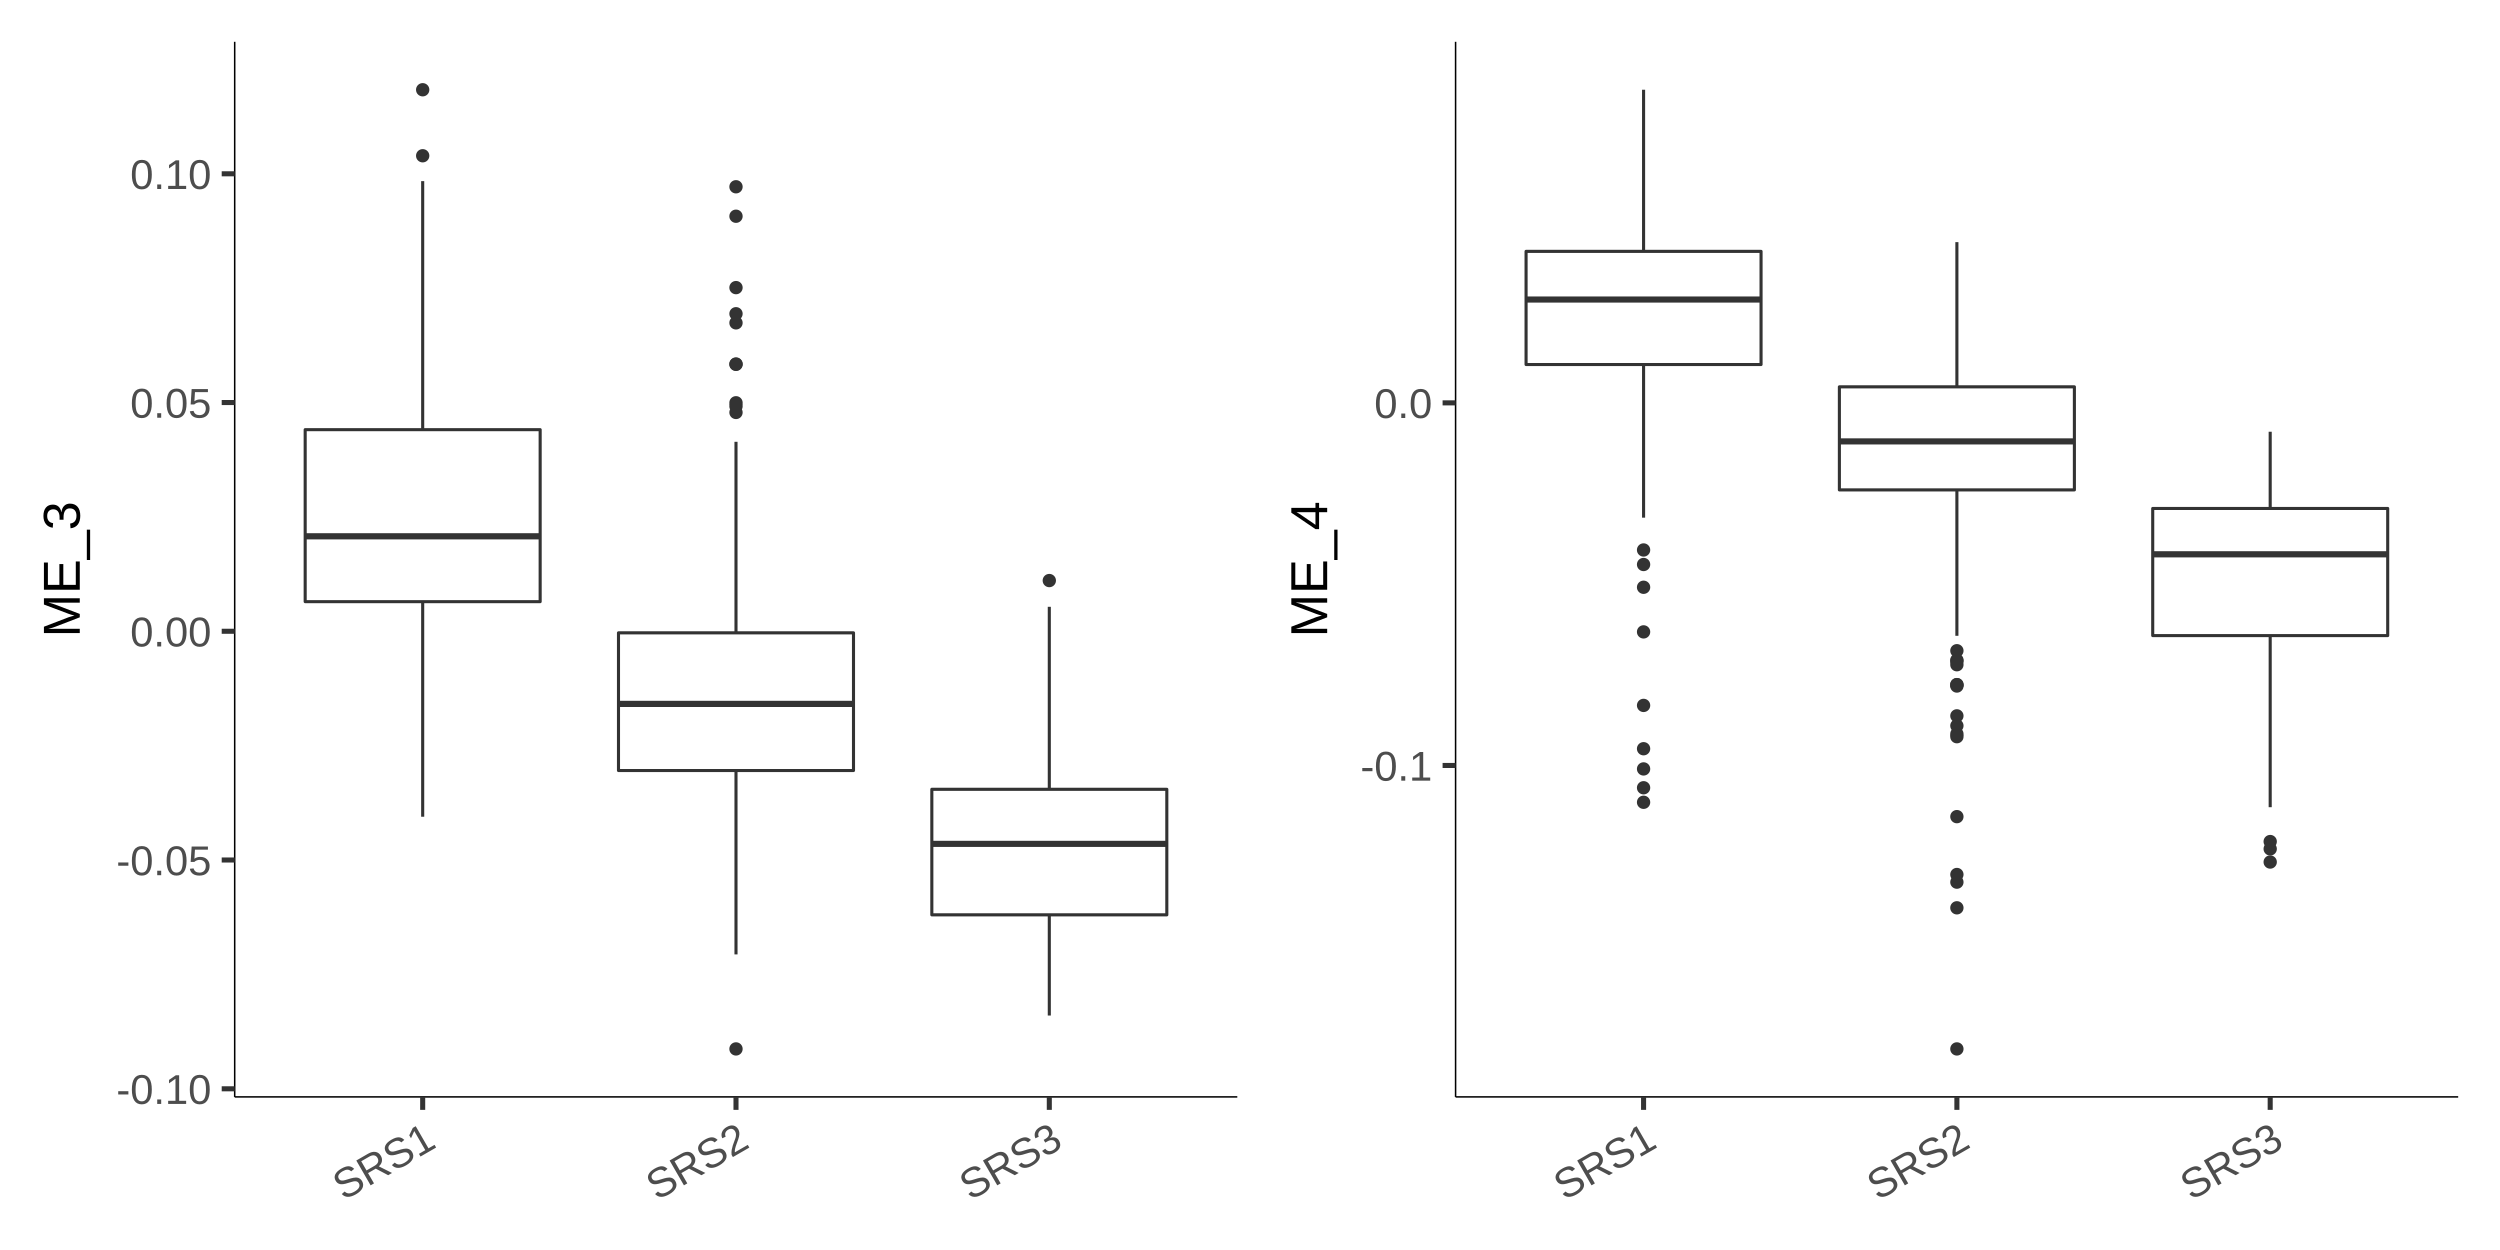
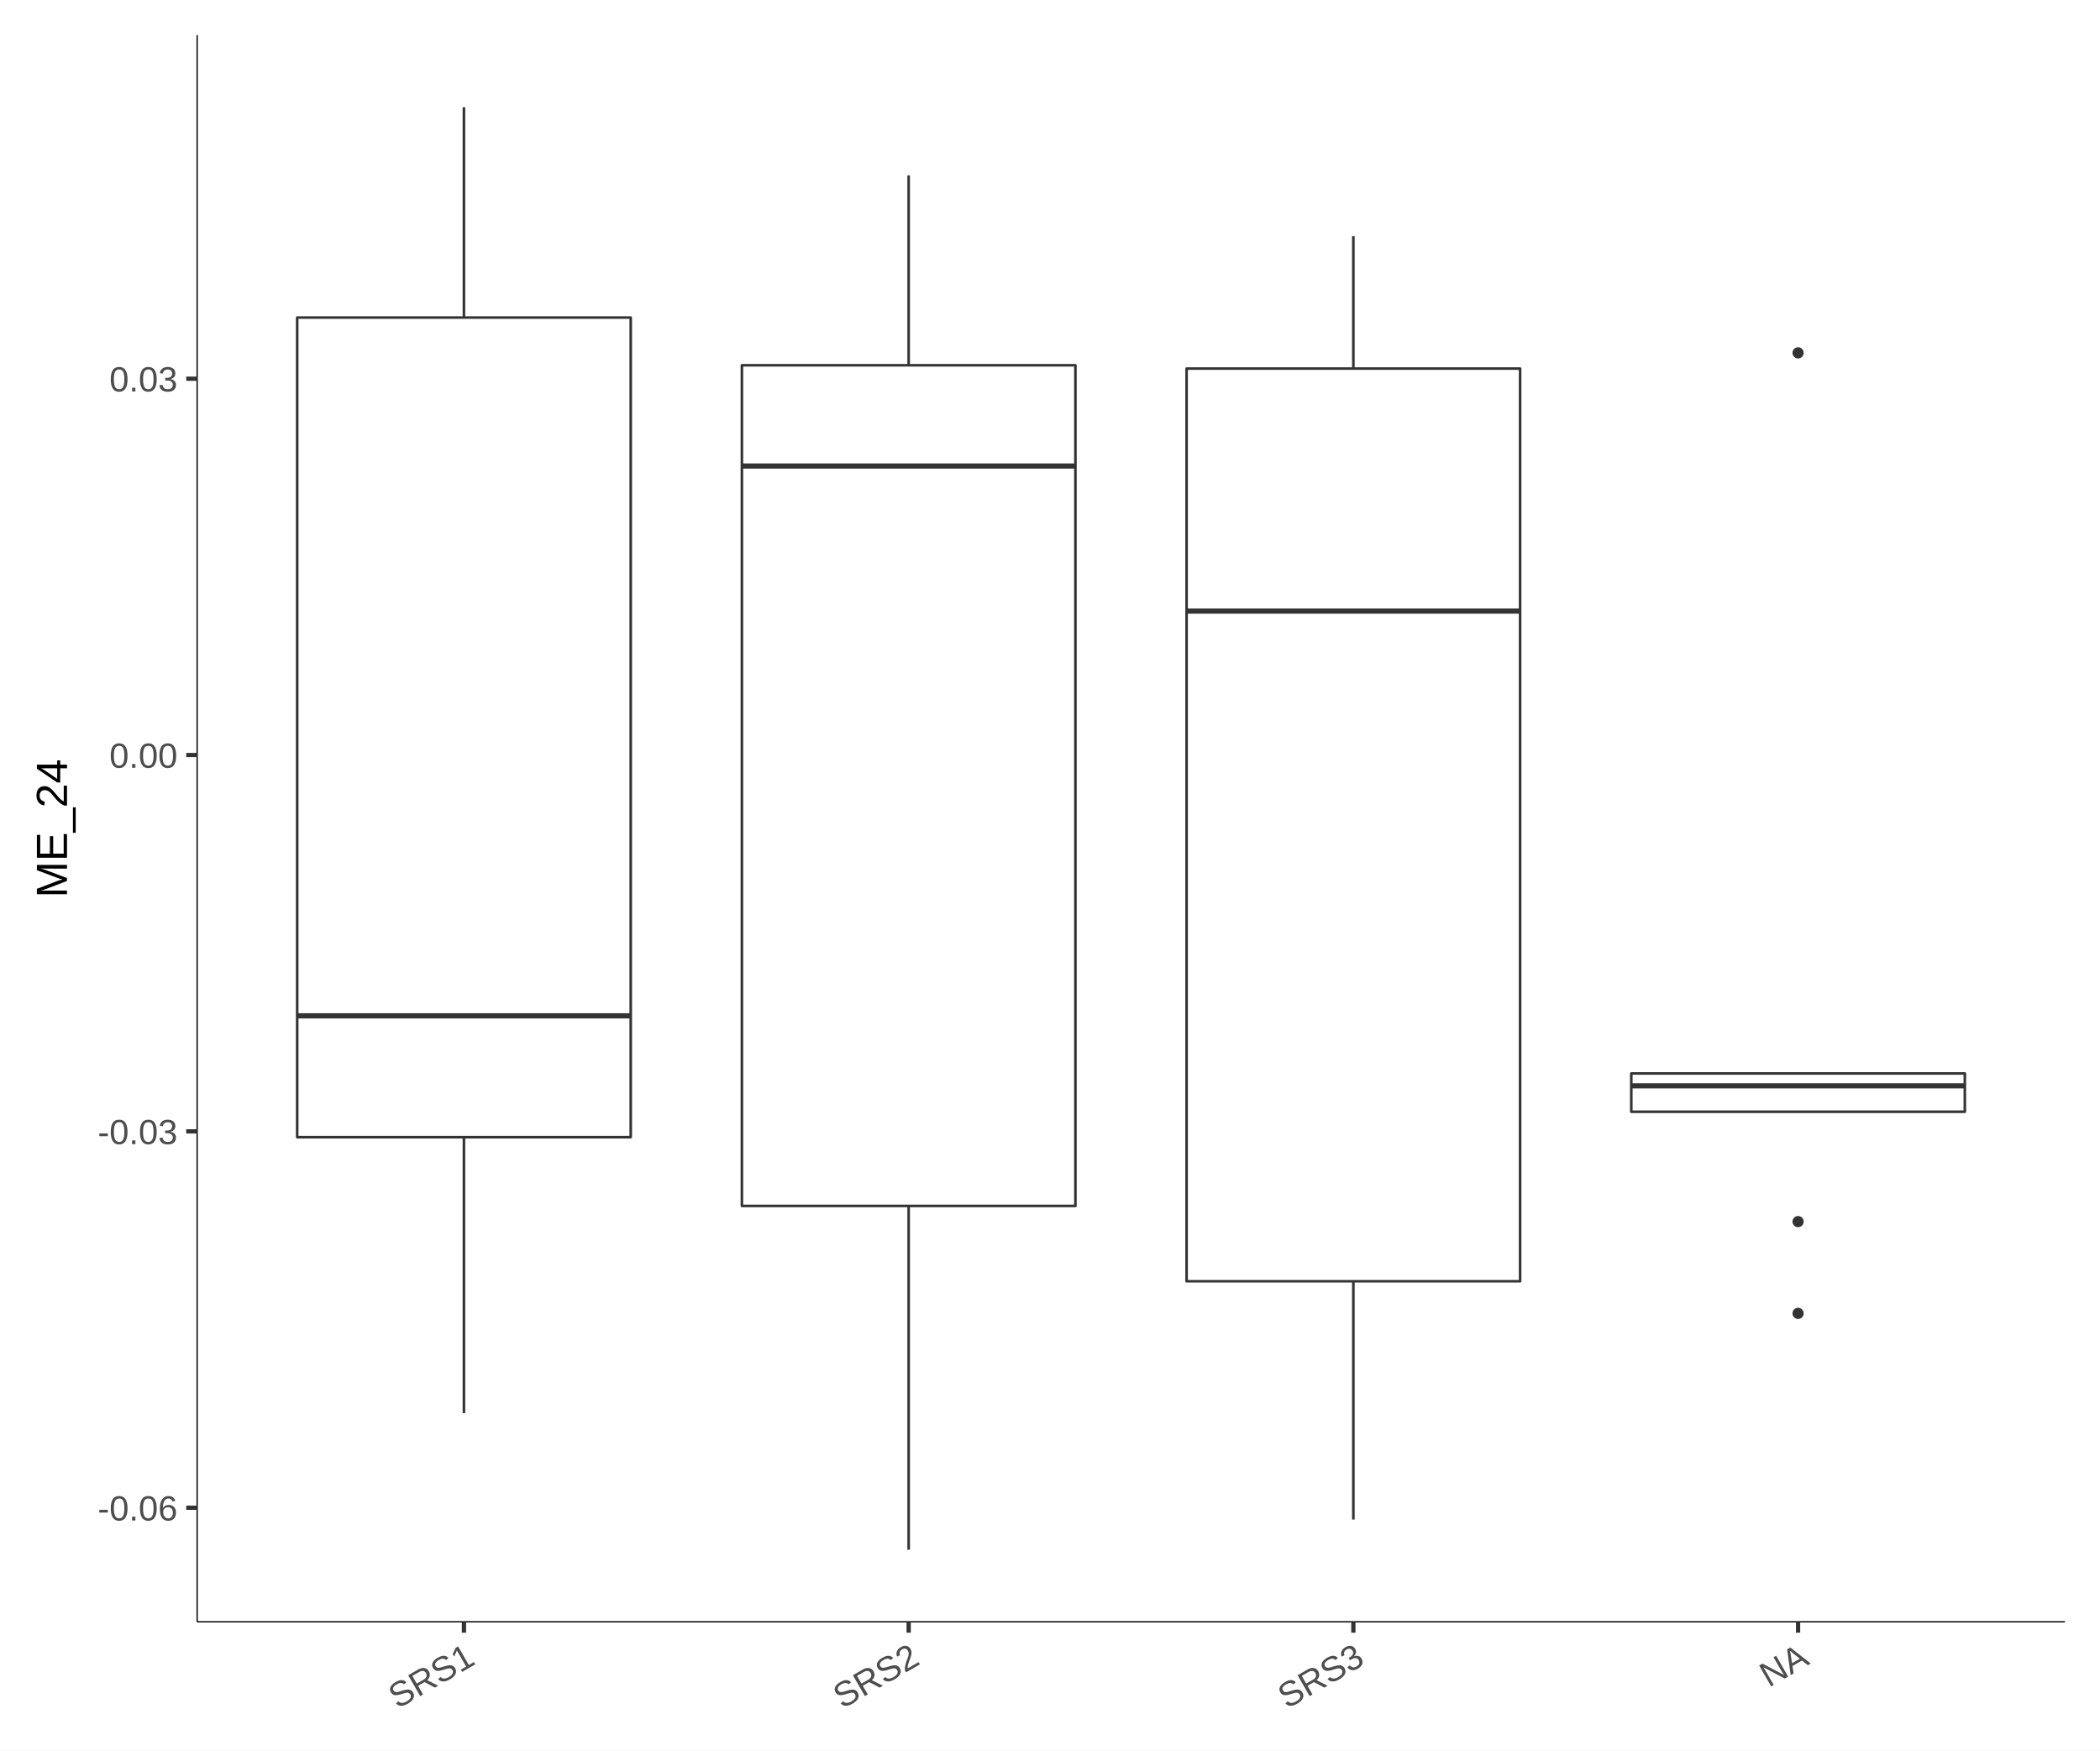
- <svg xmlns="http://www.w3.org/2000/svg" class="svglite" width="864.00pt" height="432.00pt" viewBox="0 0 864.00 432.00">
+ <svg xmlns="http://www.w3.org/2000/svg" class="svglite" width="864.00pt" height="720.00pt" viewBox="0 0 864.00 720.00">
  <defs>
    <style type="text/css">
    .svglite line, .svglite polyline, .svglite polygon, .svglite path, .svglite rect, .svglite circle {
      fill: none;
      stroke: #000000;
      stroke-linecap: round;
      stroke-linejoin: round;
      stroke-miterlimit: 10.00;
    }
  </style>
  </defs>
  <rect width="100%" height="100%" style="stroke: none; fill: #FFFFFF;" />
  <defs>
-     <clipPath id="cpMC4wMHw4NjQuMDB8MC4wMHw0MzIuMDA=">
-       <rect x="0.00" y="0.00" width="864.00" height="432.00" />
+     <clipPath id="cpMC4wMHw4NjQuMDB8MC4wMHw3MjAuMDA=">
+       <rect x="0.00" y="0.00" width="864.00" height="720.00" />
    </clipPath>
  </defs>
-   <g clip-path="url(#cpMC4wMHw4NjQuMDB8MC4wMHw0MzIuMDA=)">
-     <rect x="0.00" y="0" width="864.00" height="432.00" style="stroke-width: 1.07; stroke: #FFFFFF; fill: #FFFFFF;" />
+   <g clip-path="url(#cpMC4wMHw4NjQuMDB8MC4wMHw3MjAuMDA=)">
+     <rect x="0.00" y="0.00" width="864.00" height="720.00" style="stroke-width: 1.07; stroke: #FFFFFF; fill: #FFFFFF;" />
  </g>
  <defs>
-     <clipPath id="cpNS40OHw0MzYuNTh8NS40OHw0MjYuNTI=">
-       <rect x="5.48" y="5.48" width="431.10" height="421.04" />
+     <clipPath id="cpNS40OHw4NTguNTJ8NS40OHw3MTQuNTI=">
+       <rect x="5.48" y="5.48" width="853.04" height="709.04" />
    </clipPath>
  </defs>
-   <g clip-path="url(#cpNS40OHw0MzYuNTh8NS40OHw0MjYuNTI=)">
-     <rect x="5.48" y="5.48" width="431.10" height="421.04" style="stroke-width: 1.75; stroke: #FFFFFF; fill: #FFFFFF;" />
+   <g clip-path="url(#cpNS40OHw4NTguNTJ8NS40OHw3MTQuNTI=)">
+     <rect x="5.48" y="5.48" width="853.04" height="709.04" style="stroke-width: 1.75; stroke: #FFFFFF; fill: #FFFFFF;" />
  </g>
-   <g clip-path="url(#cpMC4wMHw4NjQuMDB8MC4wMHw0MzIuMDA=)">
+   <g clip-path="url(#cpMC4wMHw4NjQuMDB8MC4wMHw3MjAuMDA=)">
</g>
  <defs>
-     <clipPath id="cpODEuMTF8NDI3LjYxfDE0LjQ1fDM3OS4wOQ==">
-       <rect x="81.11" y="14.45" width="346.51" height="364.64" />
+     <clipPath id="cpODEuMTF8ODQ5LjU1fDE0LjQ1fDY2Ny4wOQ==">
+       <rect x="81.11" y="14.45" width="768.45" height="652.64" />
    </clipPath>
  </defs>
-   <g clip-path="url(#cpODEuMTF8NDI3LjYxfDE0LjQ1fDM3OS4wOQ==)">
-     <rect x="81.11" y="14.45" width="346.51" height="364.64" style="stroke-width: 1.75; stroke: none; fill: #FFFFFF;" />
-     <circle cx="146.08" cy="31.02" r="1.95" style="stroke-width: 0.71; stroke: #333333; fill: #333333;" />
-     <circle cx="146.08" cy="53.83" r="1.95" style="stroke-width: 0.71; stroke: #333333; fill: #333333;" />
-     <line x1="146.08" y1="148.49" x2="146.08" y2="62.60" style="stroke-width: 1.07; stroke: #333333; stroke-linecap: butt;" />
-     <line x1="146.08" y1="207.93" x2="146.08" y2="282.27" style="stroke-width: 1.07; stroke: #333333; stroke-linecap: butt;" />
-     <polygon points="105.47,148.49 105.47,207.93 186.68,207.93 186.68,148.49 105.47,148.49 " style="stroke-width: 1.07; stroke: #333333; fill: #FFFFFF;" />
-     <line x1="105.47" y1="185.35" x2="186.68" y2="185.35" style="stroke-width: 2.13; stroke: #333333; stroke-linecap: butt;" />
-     <circle cx="254.36" cy="74.73" r="1.95" style="stroke-width: 0.71; stroke: #333333; fill: #333333;" />
-     <circle cx="254.36" cy="362.51" r="1.95" style="stroke-width: 0.71; stroke: #333333; fill: #333333;" />
-     <circle cx="254.36" cy="142.54" r="1.95" style="stroke-width: 0.71; stroke: #333333; fill: #333333;" />
-     <circle cx="254.36" cy="125.80" r="1.95" style="stroke-width: 0.71; stroke: #333333; fill: #333333;" />
-     <circle cx="254.36" cy="108.43" r="1.95" style="stroke-width: 0.71; stroke: #333333; fill: #333333;" />
-     <circle cx="254.36" cy="99.40" r="1.95" style="stroke-width: 0.71; stroke: #333333; fill: #333333;" />
-     <circle cx="254.36" cy="111.58" r="1.95" style="stroke-width: 0.71; stroke: #333333; fill: #333333;" />
-     <circle cx="254.36" cy="139.20" r="1.95" style="stroke-width: 0.71; stroke: #333333; fill: #333333;" />
-     <circle cx="254.36" cy="140.40" r="1.95" style="stroke-width: 0.71; stroke: #333333; fill: #333333;" />
-     <circle cx="254.36" cy="64.55" r="1.95" style="stroke-width: 0.71; stroke: #333333; fill: #333333;" />
-     <circle cx="254.36" cy="125.92" r="1.95" style="stroke-width: 0.71; stroke: #333333; fill: #333333;" />
-     <line x1="254.36" y1="218.71" x2="254.36" y2="152.69" style="stroke-width: 1.07; stroke: #333333; stroke-linecap: butt;" />
-     <line x1="254.36" y1="266.29" x2="254.36" y2="329.84" style="stroke-width: 1.07; stroke: #333333; stroke-linecap: butt;" />
-     <polygon points="213.75,218.71 213.75,266.29 294.97,266.29 294.97,218.71 213.75,218.71 " style="stroke-width: 1.07; stroke: #333333; fill: #FFFFFF;" />
-     <line x1="213.75" y1="243.27" x2="294.97" y2="243.27" style="stroke-width: 2.13; stroke: #333333; stroke-linecap: butt;" />
-     <circle cx="362.64" cy="200.64" r="1.95" style="stroke-width: 0.71; stroke: #333333; fill: #333333;" />
-     <line x1="362.64" y1="272.78" x2="362.64" y2="209.70" style="stroke-width: 1.07; stroke: #333333; stroke-linecap: butt;" />
-     <line x1="362.64" y1="316.17" x2="362.64" y2="350.98" style="stroke-width: 1.07; stroke: #333333; stroke-linecap: butt;" />
-     <polygon points="322.04,272.78 322.04,316.17 403.25,316.17 403.25,272.78 322.04,272.78 " style="stroke-width: 1.07; stroke: #333333; fill: #FFFFFF;" />
-     <line x1="322.04" y1="291.64" x2="403.25" y2="291.64" style="stroke-width: 2.13; stroke: #333333; stroke-linecap: butt;" />
+   <g clip-path="url(#cpODEuMTF8ODQ5LjU1fDE0LjQ1fDY2Ny4wOQ==)">
+     <rect x="81.11" y="14.45" width="768.45" height="652.64" style="stroke-width: 1.75; stroke: none; fill: #FFFFFF;" />
+     <line x1="190.88" y1="130.61" x2="190.88" y2="44.11" style="stroke-width: 1.07; stroke: #333333; stroke-linecap: butt;" />
+     <line x1="190.88" y1="467.75" x2="190.88" y2="581.27" style="stroke-width: 1.07; stroke: #333333; stroke-linecap: butt;" />
+     <polygon points="122.27,130.61 122.27,467.75 259.50,467.75 259.50,130.61 122.27,130.61 " style="stroke-width: 1.07; stroke: #333333; fill: #FFFFFF;" />
+     <line x1="122.27" y1="417.84" x2="259.50" y2="417.84" style="stroke-width: 2.13; stroke: #333333; stroke-linecap: butt;" />
+     <line x1="373.85" y1="150.25" x2="373.85" y2="72.11" style="stroke-width: 1.07; stroke: #333333; stroke-linecap: butt;" />
+     <line x1="373.85" y1="496.03" x2="373.85" y2="637.42" style="stroke-width: 1.07; stroke: #333333; stroke-linecap: butt;" />
+     <polygon points="305.24,150.25 305.24,496.03 442.46,496.03 442.46,150.25 305.24,150.25 " style="stroke-width: 1.07; stroke: #333333; fill: #FFFFFF;" />
+     <line x1="305.24" y1="191.69" x2="442.46" y2="191.69" style="stroke-width: 2.13; stroke: #333333; stroke-linecap: butt;" />
+     <line x1="556.81" y1="151.60" x2="556.81" y2="97.17" style="stroke-width: 1.07; stroke: #333333; stroke-linecap: butt;" />
+     <line x1="556.81" y1="527.01" x2="556.81" y2="625.04" style="stroke-width: 1.07; stroke: #333333; stroke-linecap: butt;" />
+     <polygon points="488.20,151.60 488.20,527.01 625.42,527.01 625.42,151.60 488.20,151.60 " style="stroke-width: 1.07; stroke: #333333; fill: #FFFFFF;" />
+     <line x1="488.20" y1="251.37" x2="625.42" y2="251.37" style="stroke-width: 2.13; stroke: #333333; stroke-linecap: butt;" />
+     <circle cx="739.78" cy="540.23" r="1.95" style="stroke-width: 0.71; stroke: #333333; fill: #333333;" />
+     <circle cx="739.78" cy="502.48" r="1.95" style="stroke-width: 0.71; stroke: #333333; fill: #333333;" />
+     <circle cx="739.78" cy="145.14" r="1.95" style="stroke-width: 0.71; stroke: #333333; fill: #333333;" />
+     <line x1="739.78" y1="441.54" x2="739.78" y2="441.54" style="stroke-width: 1.07; stroke: #333333; stroke-linecap: butt;" />
+     <line x1="739.78" y1="457.29" x2="739.78" y2="457.54" style="stroke-width: 1.07; stroke: #333333; stroke-linecap: butt;" />
+     <polygon points="671.16,441.54 671.16,457.29 808.39,457.29 808.39,441.54 671.16,441.54 " style="stroke-width: 1.07; stroke: #333333; fill: #FFFFFF;" />
+     <line x1="671.16" y1="446.63" x2="808.39" y2="446.63" style="stroke-width: 2.13; stroke: #333333; stroke-linecap: butt;" />
  </g>
-   <g clip-path="url(#cpMC4wMHw4NjQuMDB8MC4wMHw0MzIuMDA=)">
-     <polyline points="81.11,379.09 81.11,14.45 " style="stroke-width: 0.53; stroke-linecap: butt;" />
-     <text x="73.04" y="381.52" text-anchor="end" style="font-size: 14.40px; fill: #4D4D4D; font-family: Arimo;" textLength="37.24px" lengthAdjust="spacingAndGlyphs">-0.10</text>
-     <text x="73.04" y="302.47" text-anchor="end" style="font-size: 14.40px; fill: #4D4D4D; font-family: Arimo;" textLength="37.24px" lengthAdjust="spacingAndGlyphs">-0.05</text>
-     <text x="73.04" y="223.41" text-anchor="end" style="font-size: 14.40px; fill: #4D4D4D; font-family: Arimo;" textLength="32.05px" lengthAdjust="spacingAndGlyphs">0.00</text>
-     <text x="73.04" y="144.36" text-anchor="end" style="font-size: 14.40px; fill: #4D4D4D; font-family: Arimo;" textLength="32.05px" lengthAdjust="spacingAndGlyphs">0.05</text>
-     <text x="73.04" y="65.31" text-anchor="end" style="font-size: 14.40px; fill: #4D4D4D; font-family: Arimo;" textLength="32.05px" lengthAdjust="spacingAndGlyphs">0.10</text>
-     <polyline points="76.62,376.28 81.11,376.28 " style="stroke-width: 1.75; stroke: #333333; stroke-linecap: butt;" />
-     <polyline points="76.62,297.22 81.11,297.22 " style="stroke-width: 1.75; stroke: #333333; stroke-linecap: butt;" />
-     <polyline points="76.62,218.17 81.11,218.17 " style="stroke-width: 1.75; stroke: #333333; stroke-linecap: butt;" />
-     <polyline points="76.62,139.11 81.11,139.11 " style="stroke-width: 1.75; stroke: #333333; stroke-linecap: butt;" />
-     <polyline points="76.62,60.06 81.11,60.06 " style="stroke-width: 1.75; stroke: #333333; stroke-linecap: butt;" />
-     <polyline points="81.11,379.09 427.61,379.09 " style="stroke-width: 0.53; stroke-linecap: butt;" />
-     <polyline points="146.08,383.57 146.08,379.09 " style="stroke-width: 1.75; stroke: #333333; stroke-linecap: butt;" />
-     <polyline points="254.36,383.57 254.36,379.09 " style="stroke-width: 1.75; stroke: #333333; stroke-linecap: butt;" />
-     <polyline points="362.64,383.57 362.64,379.09 " style="stroke-width: 1.75; stroke: #333333; stroke-linecap: butt;" />
-     <text transform="translate(151.32,396.24) rotate(-30)" text-anchor="end" style="font-size: 14.40px; fill: #4D4D4D; font-family: Arimo;" textLength="37.43px" lengthAdjust="spacingAndGlyphs">SRS1</text>
-     <text transform="translate(259.60,396.24) rotate(-30)" text-anchor="end" style="font-size: 14.40px; fill: #4D4D4D; font-family: Arimo;" textLength="37.43px" lengthAdjust="spacingAndGlyphs">SRS2</text>
-     <text transform="translate(367.89,396.24) rotate(-30)" text-anchor="end" style="font-size: 14.40px; fill: #4D4D4D; font-family: Arimo;" textLength="37.43px" lengthAdjust="spacingAndGlyphs">SRS3</text>
-     <text transform="translate(27.57,196.77) rotate(-90)" text-anchor="middle" style="font-size: 18.00px; font-family: Arimo;" textLength="47.36px" lengthAdjust="spacingAndGlyphs">ME_3</text>
-   </g>
-   <defs>
-     <clipPath id="cpNDM2LjU4fDg1OC41Mnw1LjQ4fDQyNi41Mg==">
-       <rect x="436.58" y="5.48" width="421.94" height="421.04" />
-     </clipPath>
-   </defs>
-   <g clip-path="url(#cpNDM2LjU4fDg1OC41Mnw1LjQ4fDQyNi41Mg==)">
-     <rect x="436.58" y="5.48" width="421.94" height="421.04" style="stroke-width: 1.75; stroke: #FFFFFF; fill: #FFFFFF;" />
-   </g>
-   <g clip-path="url(#cpMC4wMHw4NjQuMDB8MC4wMHw0MzIuMDA=)">
- </g>
-   <defs>
-     <clipPath id="cpNTAzLjA1fDg0OS41NXwxNC40NXwzNzkuMDk=">
-       <rect x="503.05" y="14.45" width="346.51" height="364.64" />
-     </clipPath>
-   </defs>
-   <g clip-path="url(#cpNTAzLjA1fDg0OS41NXwxNC40NXwzNzkuMDk=)">
-     <rect x="503.05" y="14.45" width="346.51" height="364.64" style="stroke-width: 1.75; stroke: none; fill: #FFFFFF;" />
-     <circle cx="568.02" cy="243.79" r="1.95" style="stroke-width: 0.71; stroke: #333333; fill: #333333;" />
-     <circle cx="568.02" cy="272.25" r="1.95" style="stroke-width: 0.71; stroke: #333333; fill: #333333;" />
-     <circle cx="568.02" cy="265.74" r="1.95" style="stroke-width: 0.71; stroke: #333333; fill: #333333;" />
-     <circle cx="568.02" cy="190.07" r="1.95" style="stroke-width: 0.71; stroke: #333333; fill: #333333;" />
-     <circle cx="568.02" cy="195.09" r="1.95" style="stroke-width: 0.71; stroke: #333333; fill: #333333;" />
-     <circle cx="568.02" cy="277.27" r="1.95" style="stroke-width: 0.71; stroke: #333333; fill: #333333;" />
-     <circle cx="568.02" cy="258.76" r="1.95" style="stroke-width: 0.71; stroke: #333333; fill: #333333;" />
-     <circle cx="568.02" cy="218.38" r="1.95" style="stroke-width: 0.71; stroke: #333333; fill: #333333;" />
-     <circle cx="568.02" cy="202.96" r="1.95" style="stroke-width: 0.71; stroke: #333333; fill: #333333;" />
-     <line x1="568.02" y1="86.87" x2="568.02" y2="31.02" style="stroke-width: 1.07; stroke: #333333; stroke-linecap: butt;" />
-     <line x1="568.02" y1="125.98" x2="568.02" y2="178.91" style="stroke-width: 1.07; stroke: #333333; stroke-linecap: butt;" />
-     <polygon points="527.41,86.87 527.41,125.98 608.62,125.98 608.62,86.87 527.41,86.87 " style="stroke-width: 1.07; stroke: #333333; fill: #FFFFFF;" />
-     <line x1="527.41" y1="103.52" x2="608.62" y2="103.52" style="stroke-width: 2.13; stroke: #333333; stroke-linecap: butt;" />
-     <circle cx="676.30" cy="236.64" r="1.95" style="stroke-width: 0.71; stroke: #333333; fill: #333333;" />
-     <circle cx="676.30" cy="229.73" r="1.95" style="stroke-width: 0.71; stroke: #333333; fill: #333333;" />
-     <circle cx="676.30" cy="224.89" r="1.95" style="stroke-width: 0.71; stroke: #333333; fill: #333333;" />
-     <circle cx="676.30" cy="237.09" r="1.95" style="stroke-width: 0.71; stroke: #333333; fill: #333333;" />
-     <circle cx="676.30" cy="228.12" r="1.95" style="stroke-width: 0.71; stroke: #333333; fill: #333333;" />
-     <circle cx="676.30" cy="254.60" r="1.95" style="stroke-width: 0.71; stroke: #333333; fill: #333333;" />
-     <circle cx="676.30" cy="253.64" r="1.95" style="stroke-width: 0.71; stroke: #333333; fill: #333333;" />
-     <circle cx="676.30" cy="313.74" r="1.95" style="stroke-width: 0.71; stroke: #333333; fill: #333333;" />
-     <circle cx="676.30" cy="304.87" r="1.95" style="stroke-width: 0.71; stroke: #333333; fill: #333333;" />
-     <circle cx="676.30" cy="250.81" r="1.95" style="stroke-width: 0.71; stroke: #333333; fill: #333333;" />
-     <circle cx="676.30" cy="247.40" r="1.95" style="stroke-width: 0.71; stroke: #333333; fill: #333333;" />
-     <circle cx="676.30" cy="282.23" r="1.95" style="stroke-width: 0.71; stroke: #333333; fill: #333333;" />
-     <circle cx="676.30" cy="228.50" r="1.95" style="stroke-width: 0.71; stroke: #333333; fill: #333333;" />
-     <circle cx="676.30" cy="236.60" r="1.95" style="stroke-width: 0.71; stroke: #333333; fill: #333333;" />
-     <circle cx="676.30" cy="302.23" r="1.95" style="stroke-width: 0.71; stroke: #333333; fill: #333333;" />
-     <circle cx="676.30" cy="362.51" r="1.95" style="stroke-width: 0.71; stroke: #333333; fill: #333333;" />
-     <line x1="676.30" y1="133.69" x2="676.30" y2="83.69" style="stroke-width: 1.07; stroke: #333333; stroke-linecap: butt;" />
-     <line x1="676.30" y1="169.31" x2="676.30" y2="219.74" style="stroke-width: 1.07; stroke: #333333; stroke-linecap: butt;" />
-     <polygon points="635.69,133.69 635.69,169.31 716.91,169.31 716.91,133.69 635.69,133.69 " style="stroke-width: 1.07; stroke: #333333; fill: #FFFFFF;" />
-     <line x1="635.69" y1="152.55" x2="716.91" y2="152.55" style="stroke-width: 2.13; stroke: #333333; stroke-linecap: butt;" />
-     <circle cx="784.58" cy="297.92" r="1.95" style="stroke-width: 0.71; stroke: #333333; fill: #333333;" />
-     <circle cx="784.58" cy="293.38" r="1.95" style="stroke-width: 0.71; stroke: #333333; fill: #333333;" />
-     <circle cx="784.58" cy="290.84" r="1.95" style="stroke-width: 0.71; stroke: #333333; fill: #333333;" />
-     <line x1="784.58" y1="175.72" x2="784.58" y2="149.20" style="stroke-width: 1.07; stroke: #333333; stroke-linecap: butt;" />
-     <line x1="784.58" y1="219.66" x2="784.58" y2="278.97" style="stroke-width: 1.07; stroke: #333333; stroke-linecap: butt;" />
-     <polygon points="743.98,175.72 743.98,219.66 825.19,219.66 825.19,175.72 743.98,175.72 " style="stroke-width: 1.07; stroke: #333333; fill: #FFFFFF;" />
-     <line x1="743.98" y1="191.57" x2="825.19" y2="191.57" style="stroke-width: 2.13; stroke: #333333; stroke-linecap: butt;" />
-   </g>
-   <g clip-path="url(#cpMC4wMHw4NjQuMDB8MC4wMHw0MzIuMDA=)">
-     <polyline points="503.05,379.09 503.05,14.45 " style="stroke-width: 0.53; stroke-linecap: butt;" />
-     <text x="494.98" y="269.80" text-anchor="end" style="font-size: 14.40px; fill: #4D4D4D; font-family: Arimo;" textLength="28.08px" lengthAdjust="spacingAndGlyphs">-0.1</text>
-     <text x="494.98" y="144.47" text-anchor="end" style="font-size: 14.40px; fill: #4D4D4D; font-family: Arimo;" textLength="22.89px" lengthAdjust="spacingAndGlyphs">0.0</text>
-     <polyline points="498.56,264.55 503.05,264.55 " style="stroke-width: 1.75; stroke: #333333; stroke-linecap: butt;" />
-     <polyline points="498.56,139.23 503.05,139.23 " style="stroke-width: 1.75; stroke: #333333; stroke-linecap: butt;" />
-     <polyline points="503.05,379.09 849.55,379.09 " style="stroke-width: 0.53; stroke-linecap: butt;" />
-     <polyline points="568.02,383.57 568.02,379.09 " style="stroke-width: 1.75; stroke: #333333; stroke-linecap: butt;" />
-     <polyline points="676.30,383.57 676.30,379.09 " style="stroke-width: 1.75; stroke: #333333; stroke-linecap: butt;" />
-     <polyline points="784.58,383.57 784.58,379.09 " style="stroke-width: 1.75; stroke: #333333; stroke-linecap: butt;" />
-     <text transform="translate(573.26,396.24) rotate(-30)" text-anchor="end" style="font-size: 14.40px; fill: #4D4D4D; font-family: Arimo;" textLength="37.43px" lengthAdjust="spacingAndGlyphs">SRS1</text>
-     <text transform="translate(681.55,396.24) rotate(-30)" text-anchor="end" style="font-size: 14.40px; fill: #4D4D4D; font-family: Arimo;" textLength="37.43px" lengthAdjust="spacingAndGlyphs">SRS2</text>
-     <text transform="translate(789.83,396.24) rotate(-30)" text-anchor="end" style="font-size: 14.40px; fill: #4D4D4D; font-family: Arimo;" textLength="37.43px" lengthAdjust="spacingAndGlyphs">SRS3</text>
-     <text transform="translate(458.67,196.77) rotate(-90)" text-anchor="middle" style="font-size: 18.00px; font-family: Arimo;" textLength="47.36px" lengthAdjust="spacingAndGlyphs">ME_4</text>
+   <g clip-path="url(#cpMC4wMHw4NjQuMDB8MC4wMHw3MjAuMDA=)">
+     <polyline points="81.11,667.09 81.11,14.45 " style="stroke-width: 0.53; stroke-linecap: butt;" />
+     <text x="73.04" y="625.41" text-anchor="end" style="font-size: 14.40px; fill: #4D4D4D; font-family: Arimo;" textLength="37.24px" lengthAdjust="spacingAndGlyphs">-0.06</text>
+     <text x="73.04" y="470.61" text-anchor="end" style="font-size: 14.40px; fill: #4D4D4D; font-family: Arimo;" textLength="37.24px" lengthAdjust="spacingAndGlyphs">-0.03</text>
+     <text x="73.04" y="315.81" text-anchor="end" style="font-size: 14.40px; fill: #4D4D4D; font-family: Arimo;" textLength="32.05px" lengthAdjust="spacingAndGlyphs">0.00</text>
+     <text x="73.04" y="161.01" text-anchor="end" style="font-size: 14.40px; fill: #4D4D4D; font-family: Arimo;" textLength="32.05px" lengthAdjust="spacingAndGlyphs">0.03</text>
+     <polyline points="76.62,620.16 81.11,620.16 " style="stroke-width: 1.75; stroke: #333333; stroke-linecap: butt;" />
+     <polyline points="76.62,465.36 81.11,465.36 " style="stroke-width: 1.75; stroke: #333333; stroke-linecap: butt;" />
+     <polyline points="76.62,310.56 81.11,310.56 " style="stroke-width: 1.75; stroke: #333333; stroke-linecap: butt;" />
+     <polyline points="76.62,155.77 81.11,155.77 " style="stroke-width: 1.75; stroke: #333333; stroke-linecap: butt;" />
+     <polyline points="81.11,667.09 849.55,667.09 " style="stroke-width: 0.53; stroke-linecap: butt;" />
+     <polyline points="190.88,671.57 190.88,667.09 " style="stroke-width: 1.75; stroke: #333333; stroke-linecap: butt;" />
+     <polyline points="373.85,671.57 373.85,667.09 " style="stroke-width: 1.75; stroke: #333333; stroke-linecap: butt;" />
+     <polyline points="556.81,671.57 556.81,667.09 " style="stroke-width: 1.75; stroke: #333333; stroke-linecap: butt;" />
+     <polyline points="739.78,671.57 739.78,667.09 " style="stroke-width: 1.75; stroke: #333333; stroke-linecap: butt;" />
+     <text transform="translate(196.13,684.24) rotate(-30)" text-anchor="end" style="font-size: 14.40px; fill: #4D4D4D; font-family: Arimo;" textLength="37.43px" lengthAdjust="spacingAndGlyphs">SRS1</text>
+     <text transform="translate(379.09,684.24) rotate(-30)" text-anchor="end" style="font-size: 14.40px; fill: #4D4D4D; font-family: Arimo;" textLength="37.43px" lengthAdjust="spacingAndGlyphs">SRS2</text>
+     <text transform="translate(562.06,684.24) rotate(-30)" text-anchor="end" style="font-size: 14.40px; fill: #4D4D4D; font-family: Arimo;" textLength="37.43px" lengthAdjust="spacingAndGlyphs">SRS3</text>
+     <text transform="translate(745.02,684.24) rotate(-30)" text-anchor="end" style="font-size: 14.40px; fill: #4D4D4D; font-family: Arimo;" textLength="20.61px" lengthAdjust="spacingAndGlyphs">NA</text>
+     <text transform="translate(27.57,340.77) rotate(-90)" text-anchor="middle" style="font-size: 18.00px; font-family: Arimo;" textLength="58.82px" lengthAdjust="spacingAndGlyphs">ME_24</text>
  </g>
</svg>
